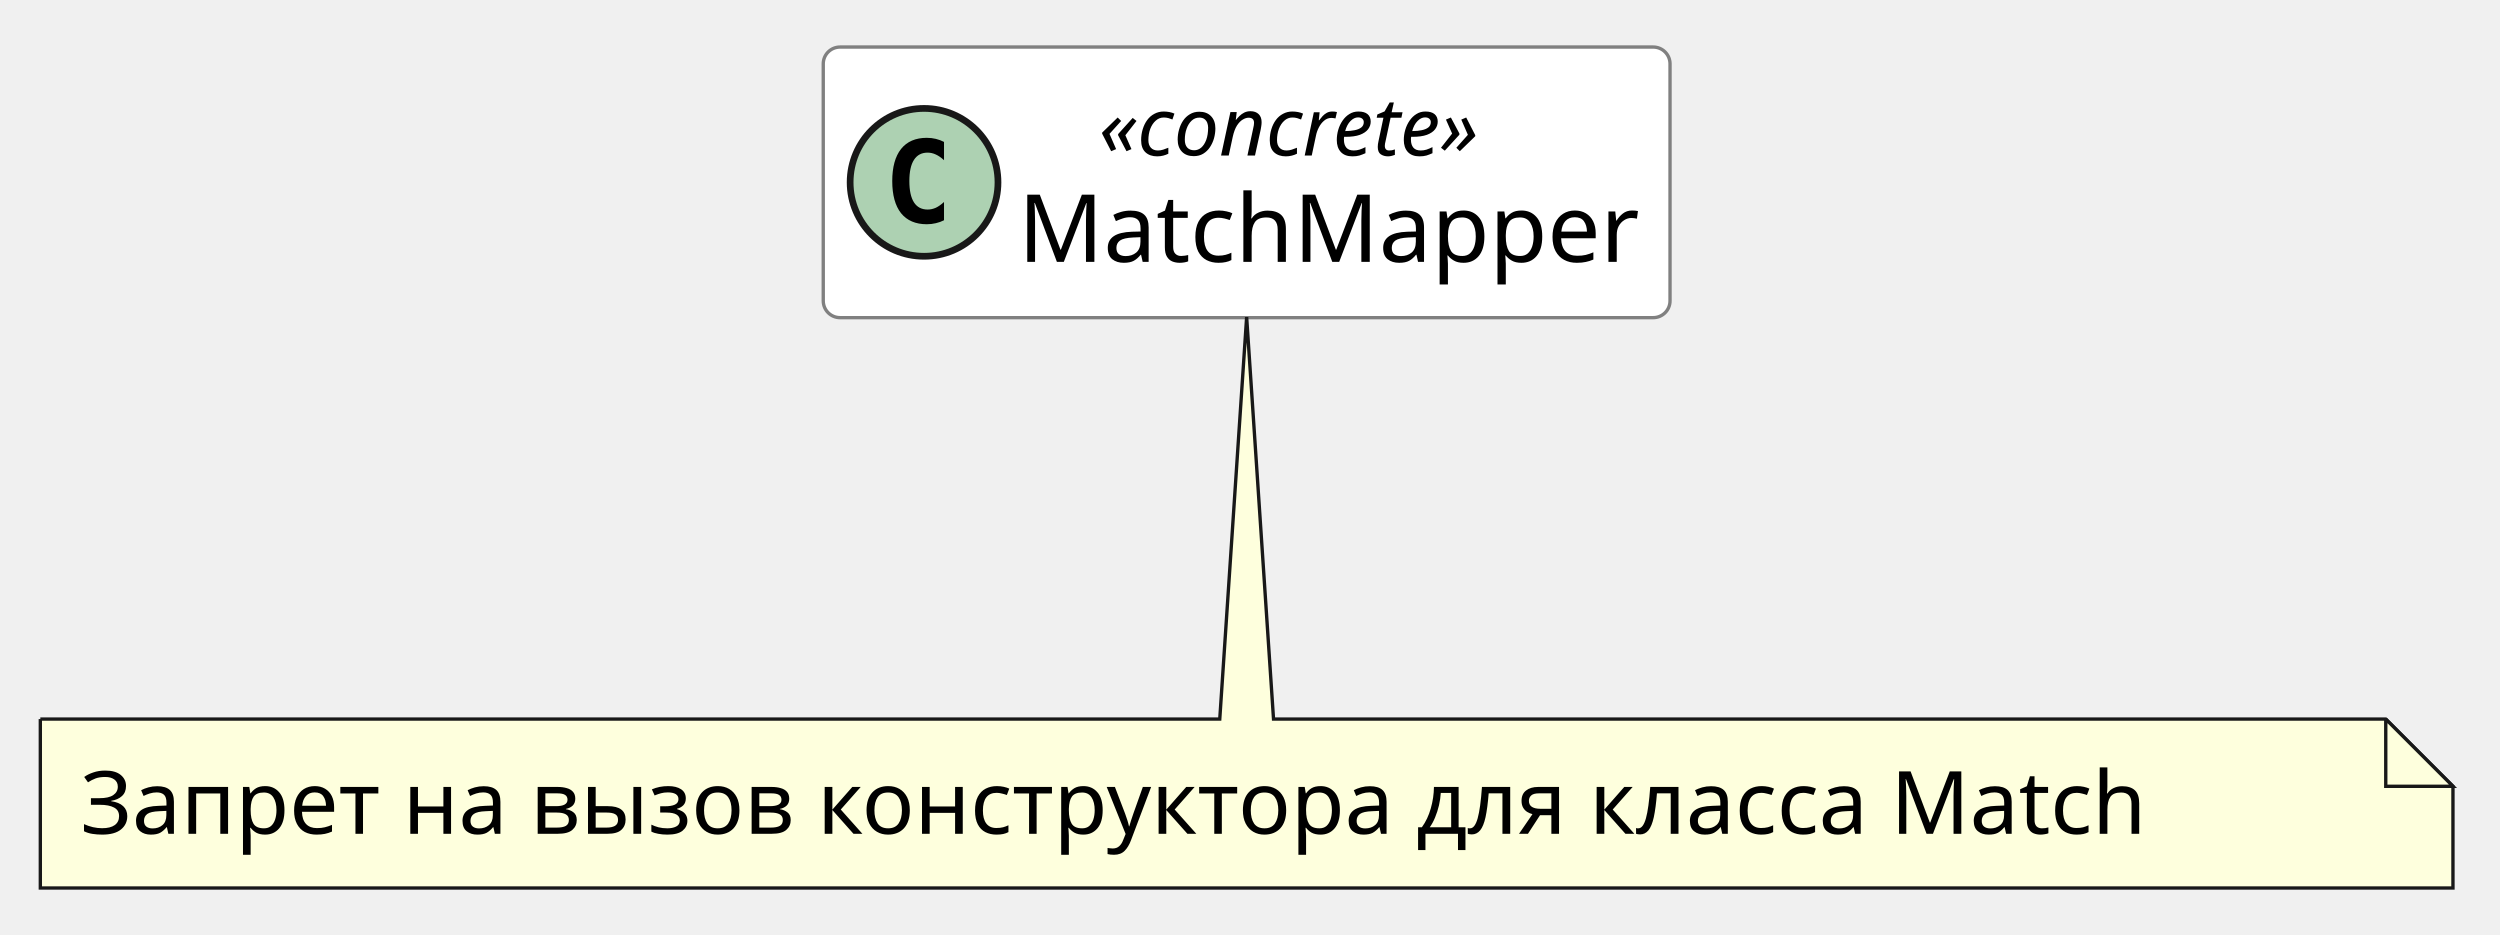
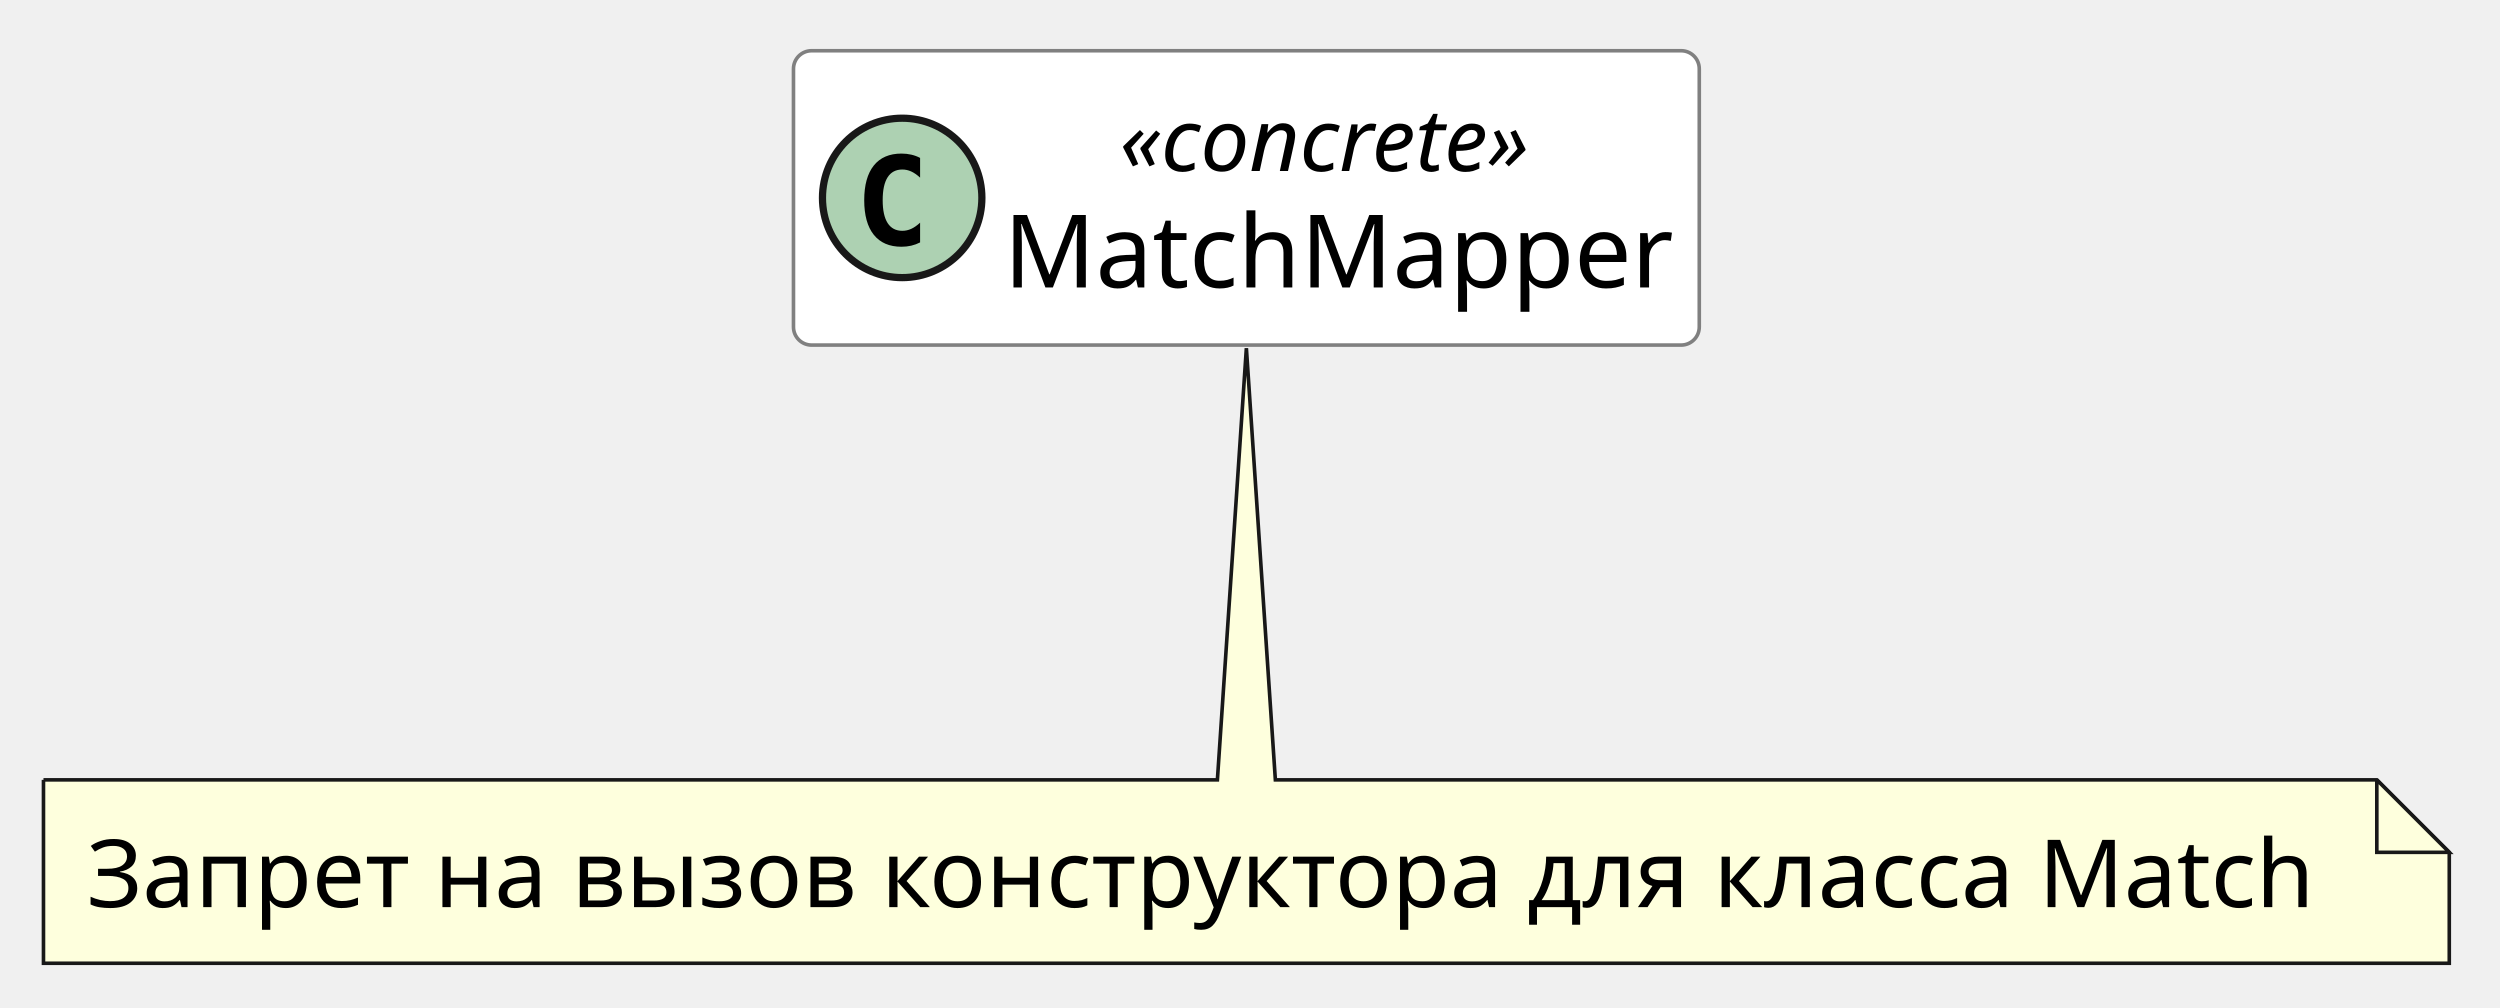
- <svg xmlns="http://www.w3.org/2000/svg" contentStyleType="text/css" height="139px" preserveAspectRatio="none" style="width:372px;height:139px;background:#FFFFFF;" version="1.1" viewBox="0 0 372 139" width="372px" zoomAndPan="magnify">
+ <svg xmlns="http://www.w3.org/2000/svg" contentStyleType="text/css" height="139px" preserveAspectRatio="none" style="width:345px;height:139px;background:#FFFFFF;" version="1.1" viewBox="0 0 345 139" width="345px" zoomAndPan="magnify">
  <defs />
  <g>
    <g id="elem_MatchMapper">
-       <rect codeLine="273" fill="#FFFFFF" height="40.266" id="MatchMapper" rx="2.5" ry="2.5" style="stroke:#808080;stroke-width:0.5;" width="126" x="122.5" y="7" />
-       <ellipse cx="137.5" cy="27.133" fill="#ADD1B2" rx="11" ry="11" style="stroke:#181818;stroke-width:1.0;" />
-       <path d="M140.469,32.773 Q139.891,33.07 139.25,33.211 Q138.609,33.367 137.906,33.367 Q135.406,33.367 134.078,31.727 Q132.766,30.07 132.766,26.945 Q132.766,23.82 134.078,22.164 Q135.406,20.508 137.906,20.508 Q138.609,20.508 139.25,20.664 Q139.906,20.82 140.469,21.117 L140.469,23.836 Q139.844,23.258 139.25,22.992 Q138.656,22.711 138.031,22.711 Q136.688,22.711 136,23.789 Q135.312,24.852 135.312,26.945 Q135.312,29.039 136,30.117 Q136.688,31.18 138.031,31.18 Q138.656,31.18 139.25,30.914 Q139.844,30.633 140.469,30.055 L140.469,32.773 Z " fill="#000000" />
-       <text fill="#000000" font-family="sans-serif" font-size="12" font-style="italic" lengthAdjust="spacing" textLength="70" x="163.5" y="23.139">«concrete»</text>
-       <text fill="#000000" font-family="sans-serif" font-size="14" lengthAdjust="spacing" textLength="94" x="151.5" y="38.964">MatchMapper</text>
+       <rect codeLine="273" fill="#FFFFFF" height="40.621" id="MatchMapper" rx="2.5" ry="2.5" style="stroke:#808080;stroke-width:0.5;" width="125" x="109.5" y="7" />
+       <ellipse cx="124.5" cy="27.311" fill="#ADD1B2" rx="11" ry="11" style="stroke:#181818;stroke-width:1.0;" />
+       <path d="M126.973,33.454 Q126.392,33.752 125.753,33.902 Q125.114,34.051 124.408,34.051 Q121.901,34.051 120.582,32.399 Q119.262,30.748 119.262,27.627 Q119.262,24.497 120.582,22.845 Q121.901,21.193 124.408,21.193 Q125.114,21.193 125.761,21.343 Q126.409,21.492 126.973,21.791 L126.973,24.514 Q126.342,23.933 125.749,23.663 Q125.155,23.393 124.524,23.393 Q123.18,23.393 122.495,24.46 Q121.81,25.526 121.81,27.627 Q121.81,29.718 122.495,30.785 Q123.18,31.852 124.524,31.852 Q125.155,31.852 125.749,31.582 Q126.342,31.312 126.973,30.731 Z " fill="#000000" />
+       <text fill="#000000" font-family="sans-serif" font-size="12" font-style="italic" lengthAdjust="spacing" textLength="61" x="154.5" y="23.602">«concrete»</text>
+       <text fill="#000000" font-family="sans-serif" font-size="14" lengthAdjust="spacing" textLength="93" x="138.5" y="39.668">MatchMapper</text>
    </g>
    <g id="elem_creteMatch">
-       <path d="M6,107 L6,132.133 A0,0 0 0 0 6,132.133 L365,132.133 A0,0 0 0 0 365,132.133 L365,117 L355,107 L189.5,107 L185.5,47.19 L181.5,107 L6,107 A0,0 0 0 0 6,107 " fill="#FEFFDD" style="stroke:#181818;stroke-width:0.5;" />
-       <path d="M355,107 L355,117 L365,117 L355,107 " fill="#FEFFDD" style="stroke:#181818;stroke-width:0.5;" />
-       <text fill="#000000" font-family="sans-serif" font-size="13" lengthAdjust="spacing" textLength="338" x="12" y="124.067">Запрет на вызов конструктора для класса Match</text>
+       <path d="M6,107.62 L6,132.93 A0,0 0 0 0 6,132.93 L338,132.93 A0,0 0 0 0 338,132.93 L338,117.62 L328,107.62 L176,107.62 L172,48.05 L168,107.62 L6,107.62 A0,0 0 0 0 6,107.62 " fill="#FEFFDD" style="stroke:#181818;stroke-width:0.5;" />
+       <path d="M328,107.62 L328,117.62 L338,117.62 L328,107.62 " fill="#FEFFDD" style="stroke:#181818;stroke-width:0.5;" />
+       <text fill="#000000" font-family="sans-serif" font-size="13" lengthAdjust="spacing" textLength="311" x="12" y="125.188">Запрет на вызов конструктора для класса Match</text>
    </g>
  </g>
</svg>
